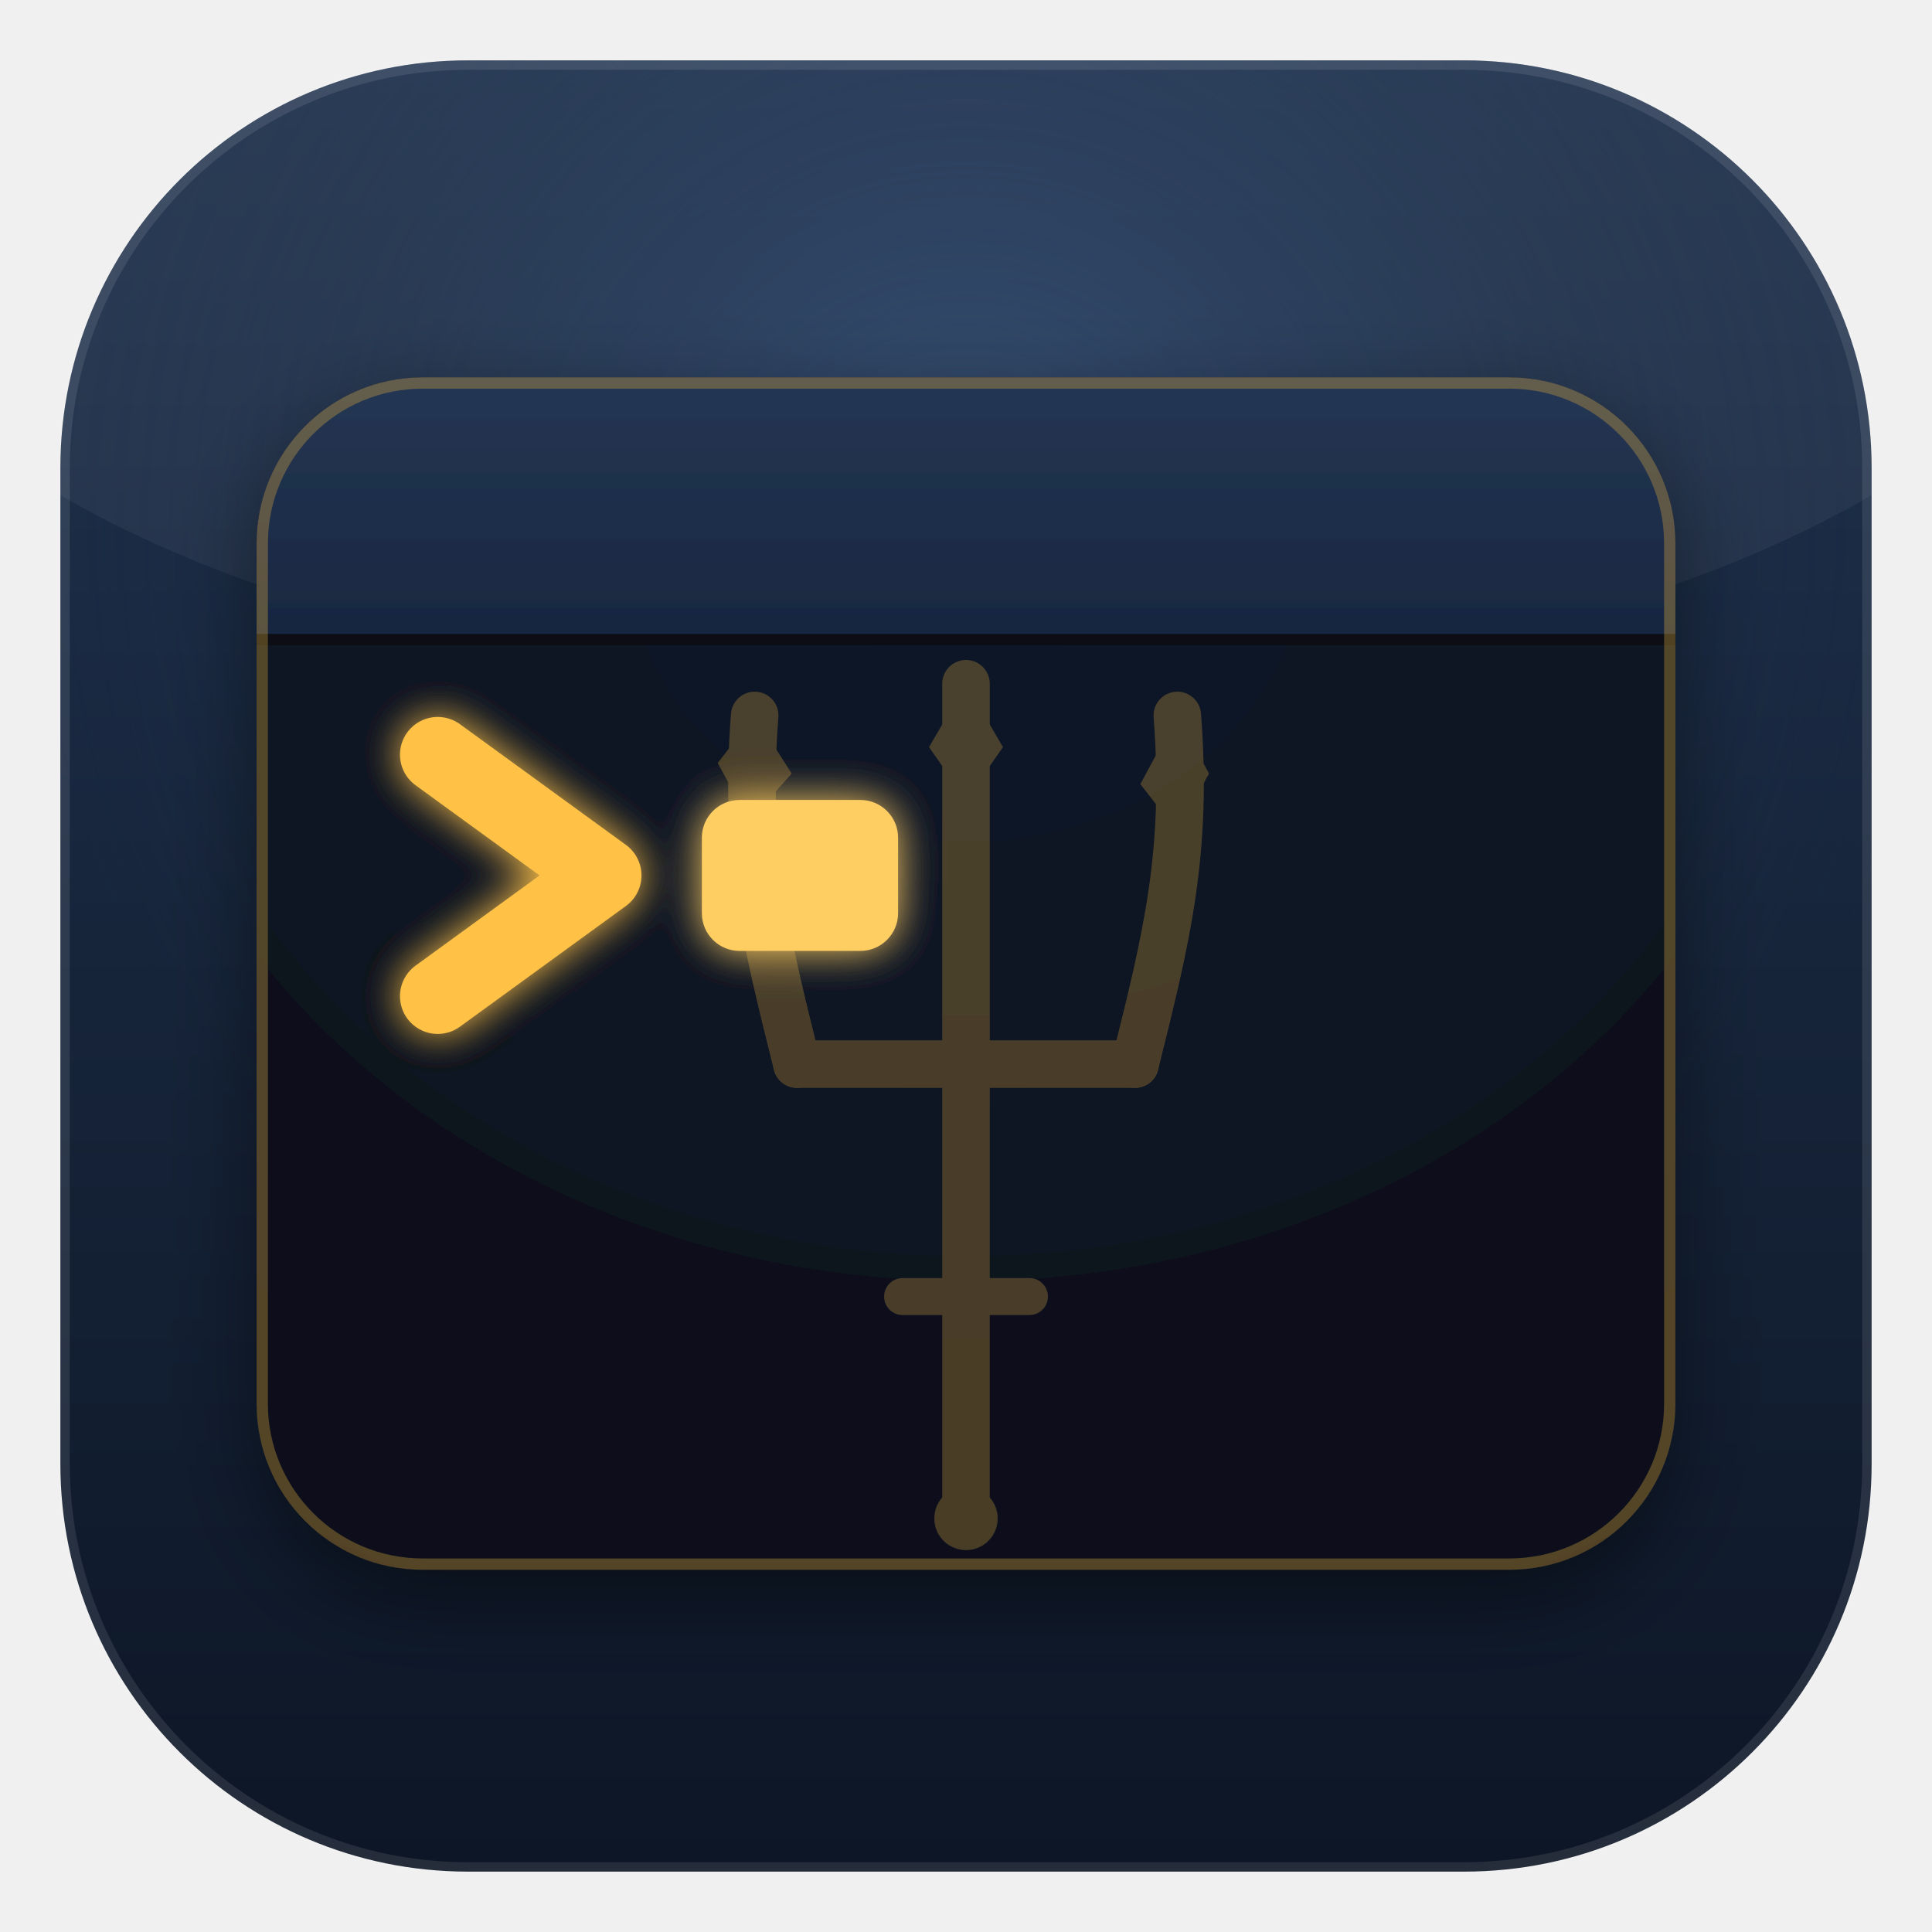
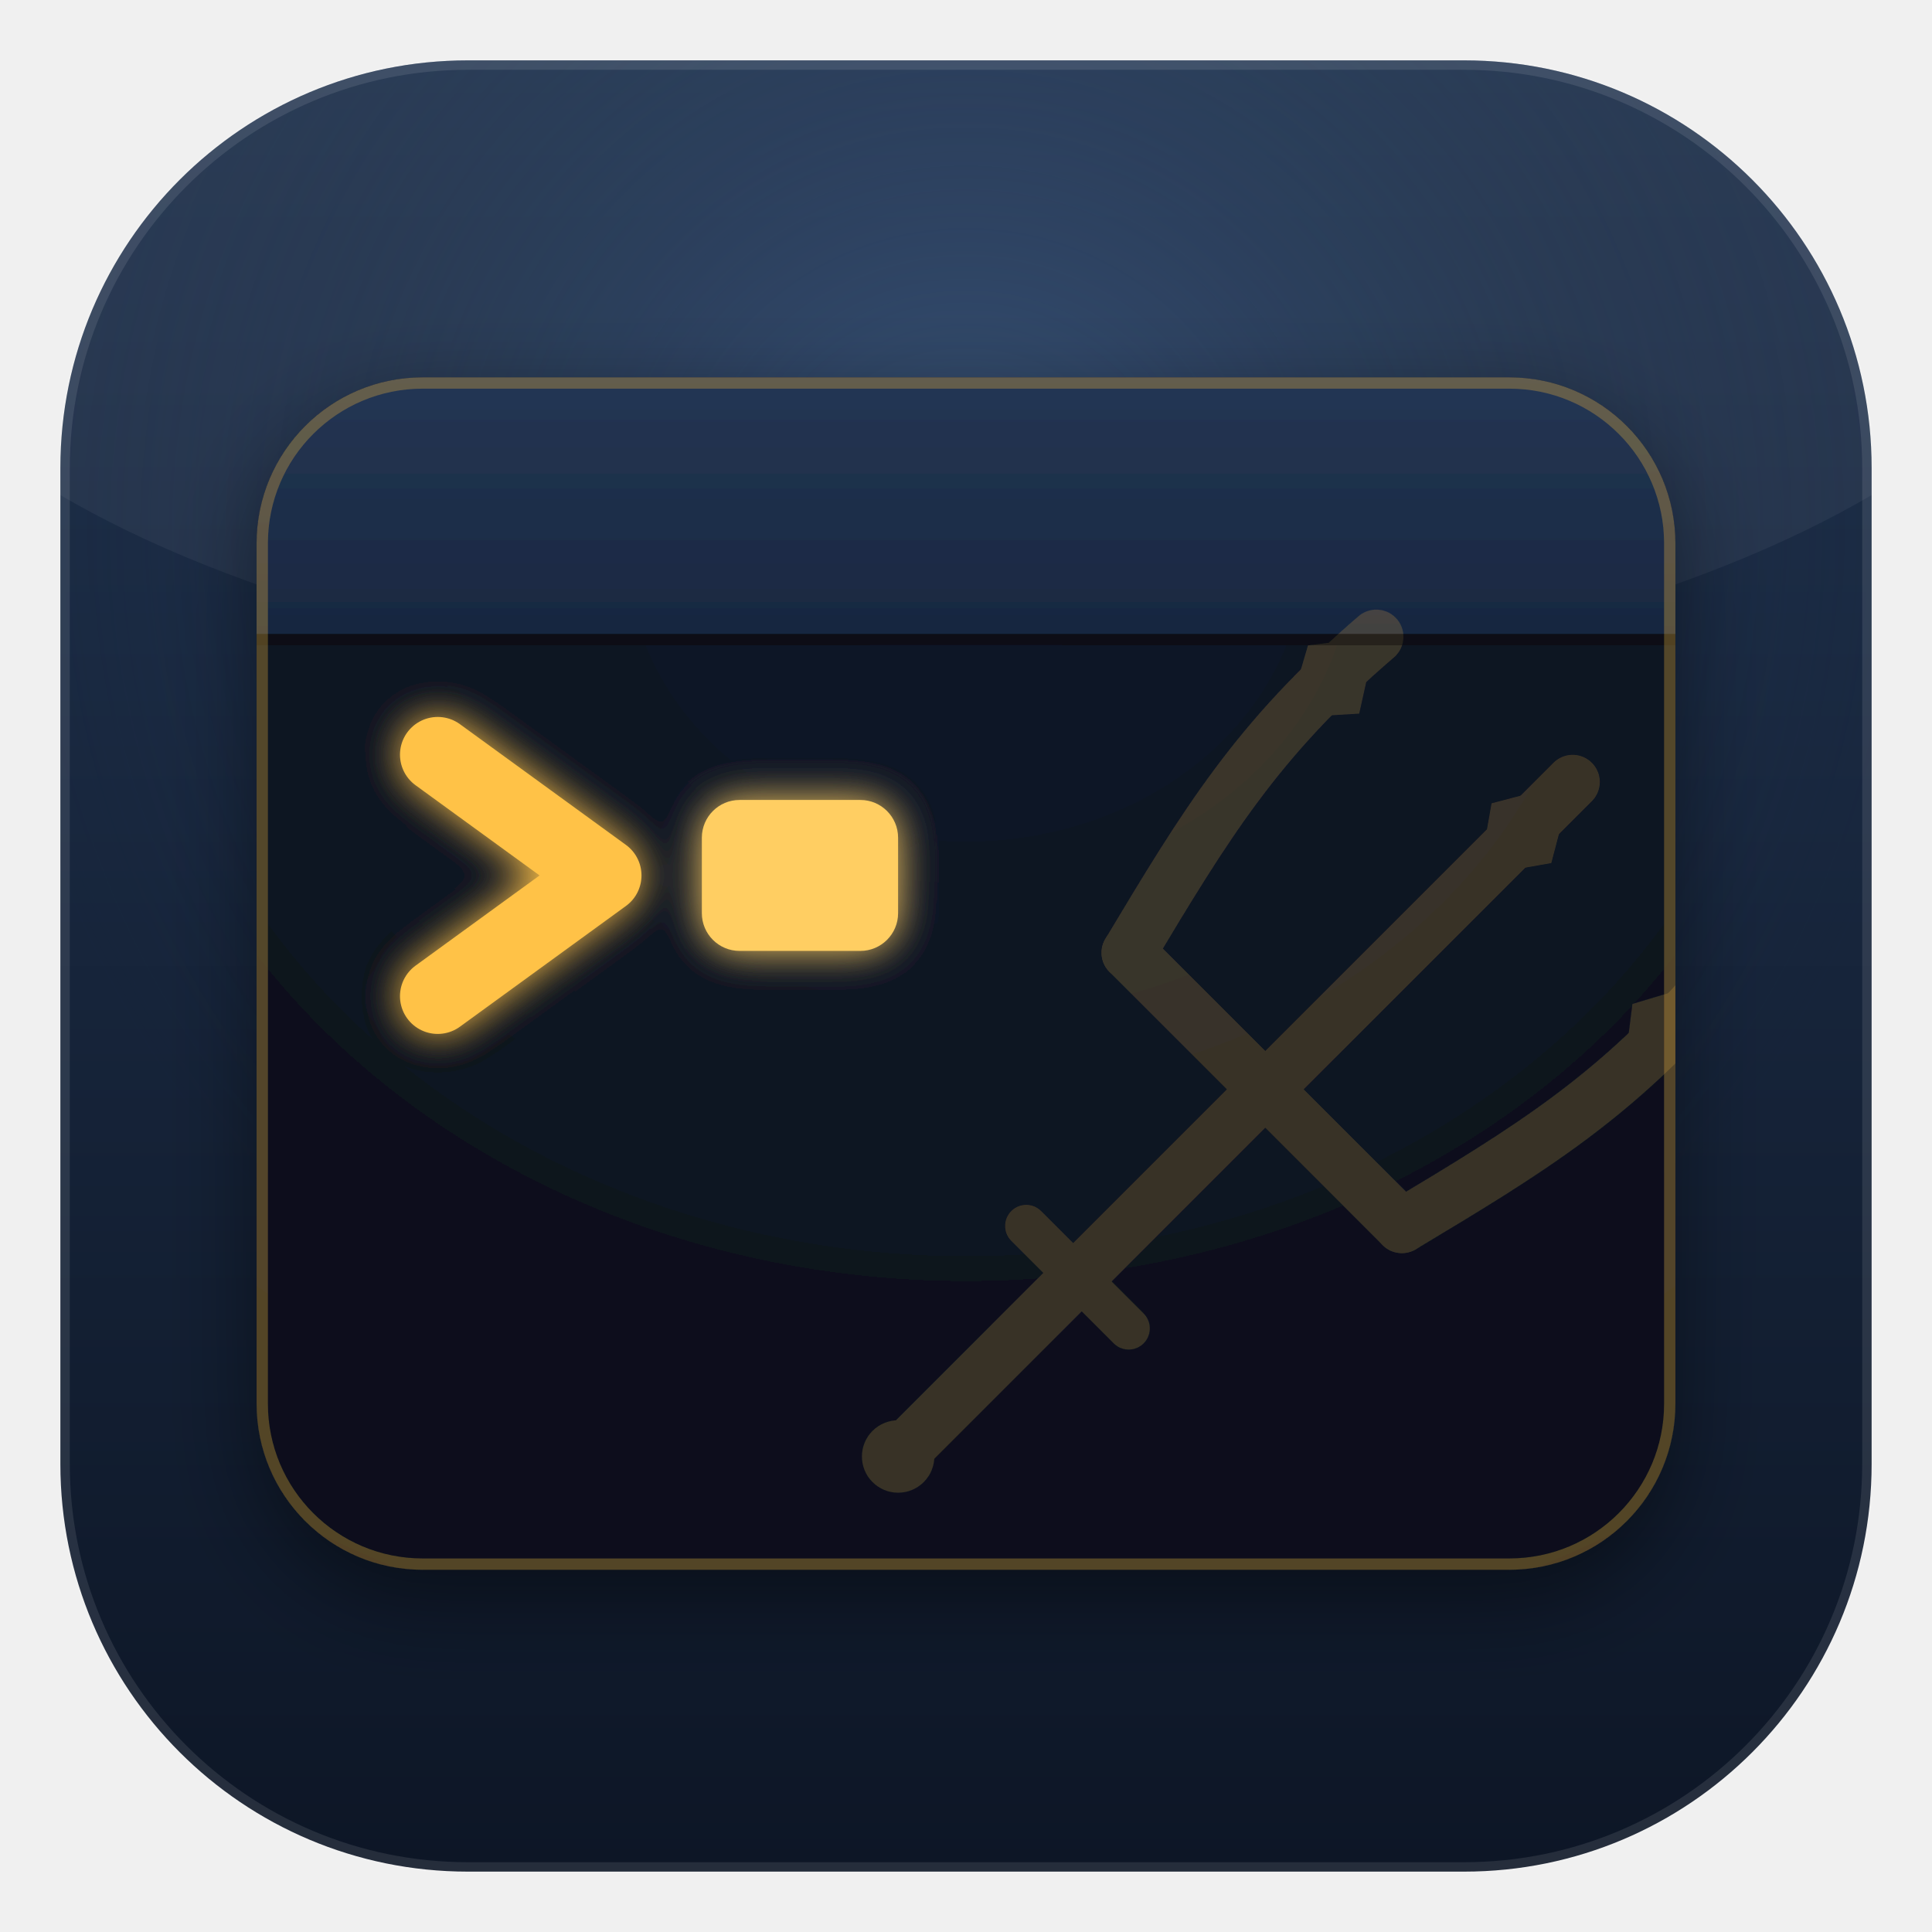
<svg xmlns="http://www.w3.org/2000/svg" viewBox="0 0 256 256" width="256" height="256" role="img" aria-label="Textant">
  <defs>
    <linearGradient id="i_tile" x1="0" y1="0" x2="0" y2="1">
      <stop offset="0" stop-color="#20334f" />
      <stop offset="1" stop-color="#0d1626" />
    </linearGradient>
    <radialGradient id="i_tileGlow" cx="0.5" cy="0.26" r="0.9">
      <stop offset="0" stop-color="#31507a" stop-opacity=".8" />
      <stop offset=".6" stop-color="#16233a" stop-opacity="0" />
    </radialGradient>
    <linearGradient id="i_bar" x1="0" y1="0" x2="0" y2="1">
      <stop offset="0" stop-color="#243654" />
      <stop offset="1" stop-color="#182740" />
    </linearGradient>
    <radialGradient id="i_screen" cx="0.5" cy="0.15" r="1.1">
      <stop offset="0" stop-color="#0e1728" />
      <stop offset="1" stop-color="#080d18" />
    </radialGradient>
    <filter id="i_glow" x="-90%" y="-90%" width="280%" height="280%">
      <feGaussianBlur stdDeviation="2.8" result="b" />
      <feMerge>
        <feMergeNode in="b" />
        <feMergeNode in="SourceGraphic" />
      </feMerge>
    </filter>
    <filter id="i_shadow" x="-30%" y="-30%" width="160%" height="160%">
      <feDropShadow dx="0" dy="4" stdDeviation="6" flood-color="#000" flood-opacity=".45" />
    </filter>
    <clipPath id="i_winclip">
      <rect x="34" y="50" width="188" height="158" rx="22" />
    </clipPath>
    <clipPath id="i_tileclip">
      <rect x="8" y="8" width="240" height="240" rx="54" />
    </clipPath>
  </defs>
  <rect x="8" y="8" width="240" height="240" rx="54" fill="url(#i_tile)" />
  <rect x="8" y="8" width="240" height="240" rx="54" fill="url(#i_tileGlow)" />
  <g clip-path="url(#i_tileclip)">
    <ellipse cx="128" cy="26" rx="150" ry="66" fill="#fff" opacity=".05" />
  </g>
  <rect x="8.5" y="8.5" width="239" height="239" rx="53.5" fill="none" stroke="#fff" stroke-opacity=".10" stroke-width="1.5" />
  <g filter="url(#i_shadow)">
    <rect x="34" y="50" width="188" height="158" rx="22" fill="url(#i_screen)" />
    <g clip-path="url(#i_winclip)">
      <rect x="34" y="50" width="188" height="34" fill="url(#i_bar)" />
-       <g transform="translate(128 148) scale(0.70) translate(-128 -142)" stroke="#d9a641" fill="#d9a641" opacity="0.30" stroke-linecap="round" stroke-linejoin="round">
+       <g transform="translate(162 150) rotate(45) scale(0.80) translate(-128 -142)" stroke="#d9a641" fill="#d9a641" opacity="0.22" stroke-linecap="round" stroke-linejoin="round">
        <path d="M128 132 L128 214" stroke-width="9" fill="none" />
        <circle cx="128" cy="218" r="6" stroke="none" />
        <path d="M116 176 L140 176" stroke-width="7" fill="none" />
        <path d="M96 132 L160 132" stroke-width="9" fill="none" />
        <path d="M128 132 L128 60" stroke-width="9" fill="none" />
        <path d="M96 132 C 90 108 86 92 88 66" stroke-width="9" fill="none" />
        <path d="M160 132 C 166 108 170 92 168 66" stroke-width="9" fill="none" />
        <path d="M128 60 l 7 12 l -7 10 l -7 -10 z" stroke="none" />
        <path d="M88 66 l 7 11 l -8 9 l -6 -11 z" stroke="none" />
        <path d="M168 66 l 6 11 l -6 11 l -7 -9 z" stroke="none" />
      </g>
      <g filter="url(#i_glow)">
        <path d="M58 100 L80 116 L58 132" fill="none" stroke="#ffc247" stroke-width="10" stroke-linecap="round" stroke-linejoin="round" />
        <rect x="93" y="106" width="26" height="20" rx="5" fill="#ffce62" />
      </g>
    </g>
    <rect x="34" y="84" width="188" height="1.5" fill="#000" opacity=".35" />
    <rect x="34.75" y="50.75" width="186.5" height="156.5" rx="21.25" fill="none" stroke="#d9a641" stroke-opacity=".35" stroke-width="1.5" />
  </g>
</svg>
